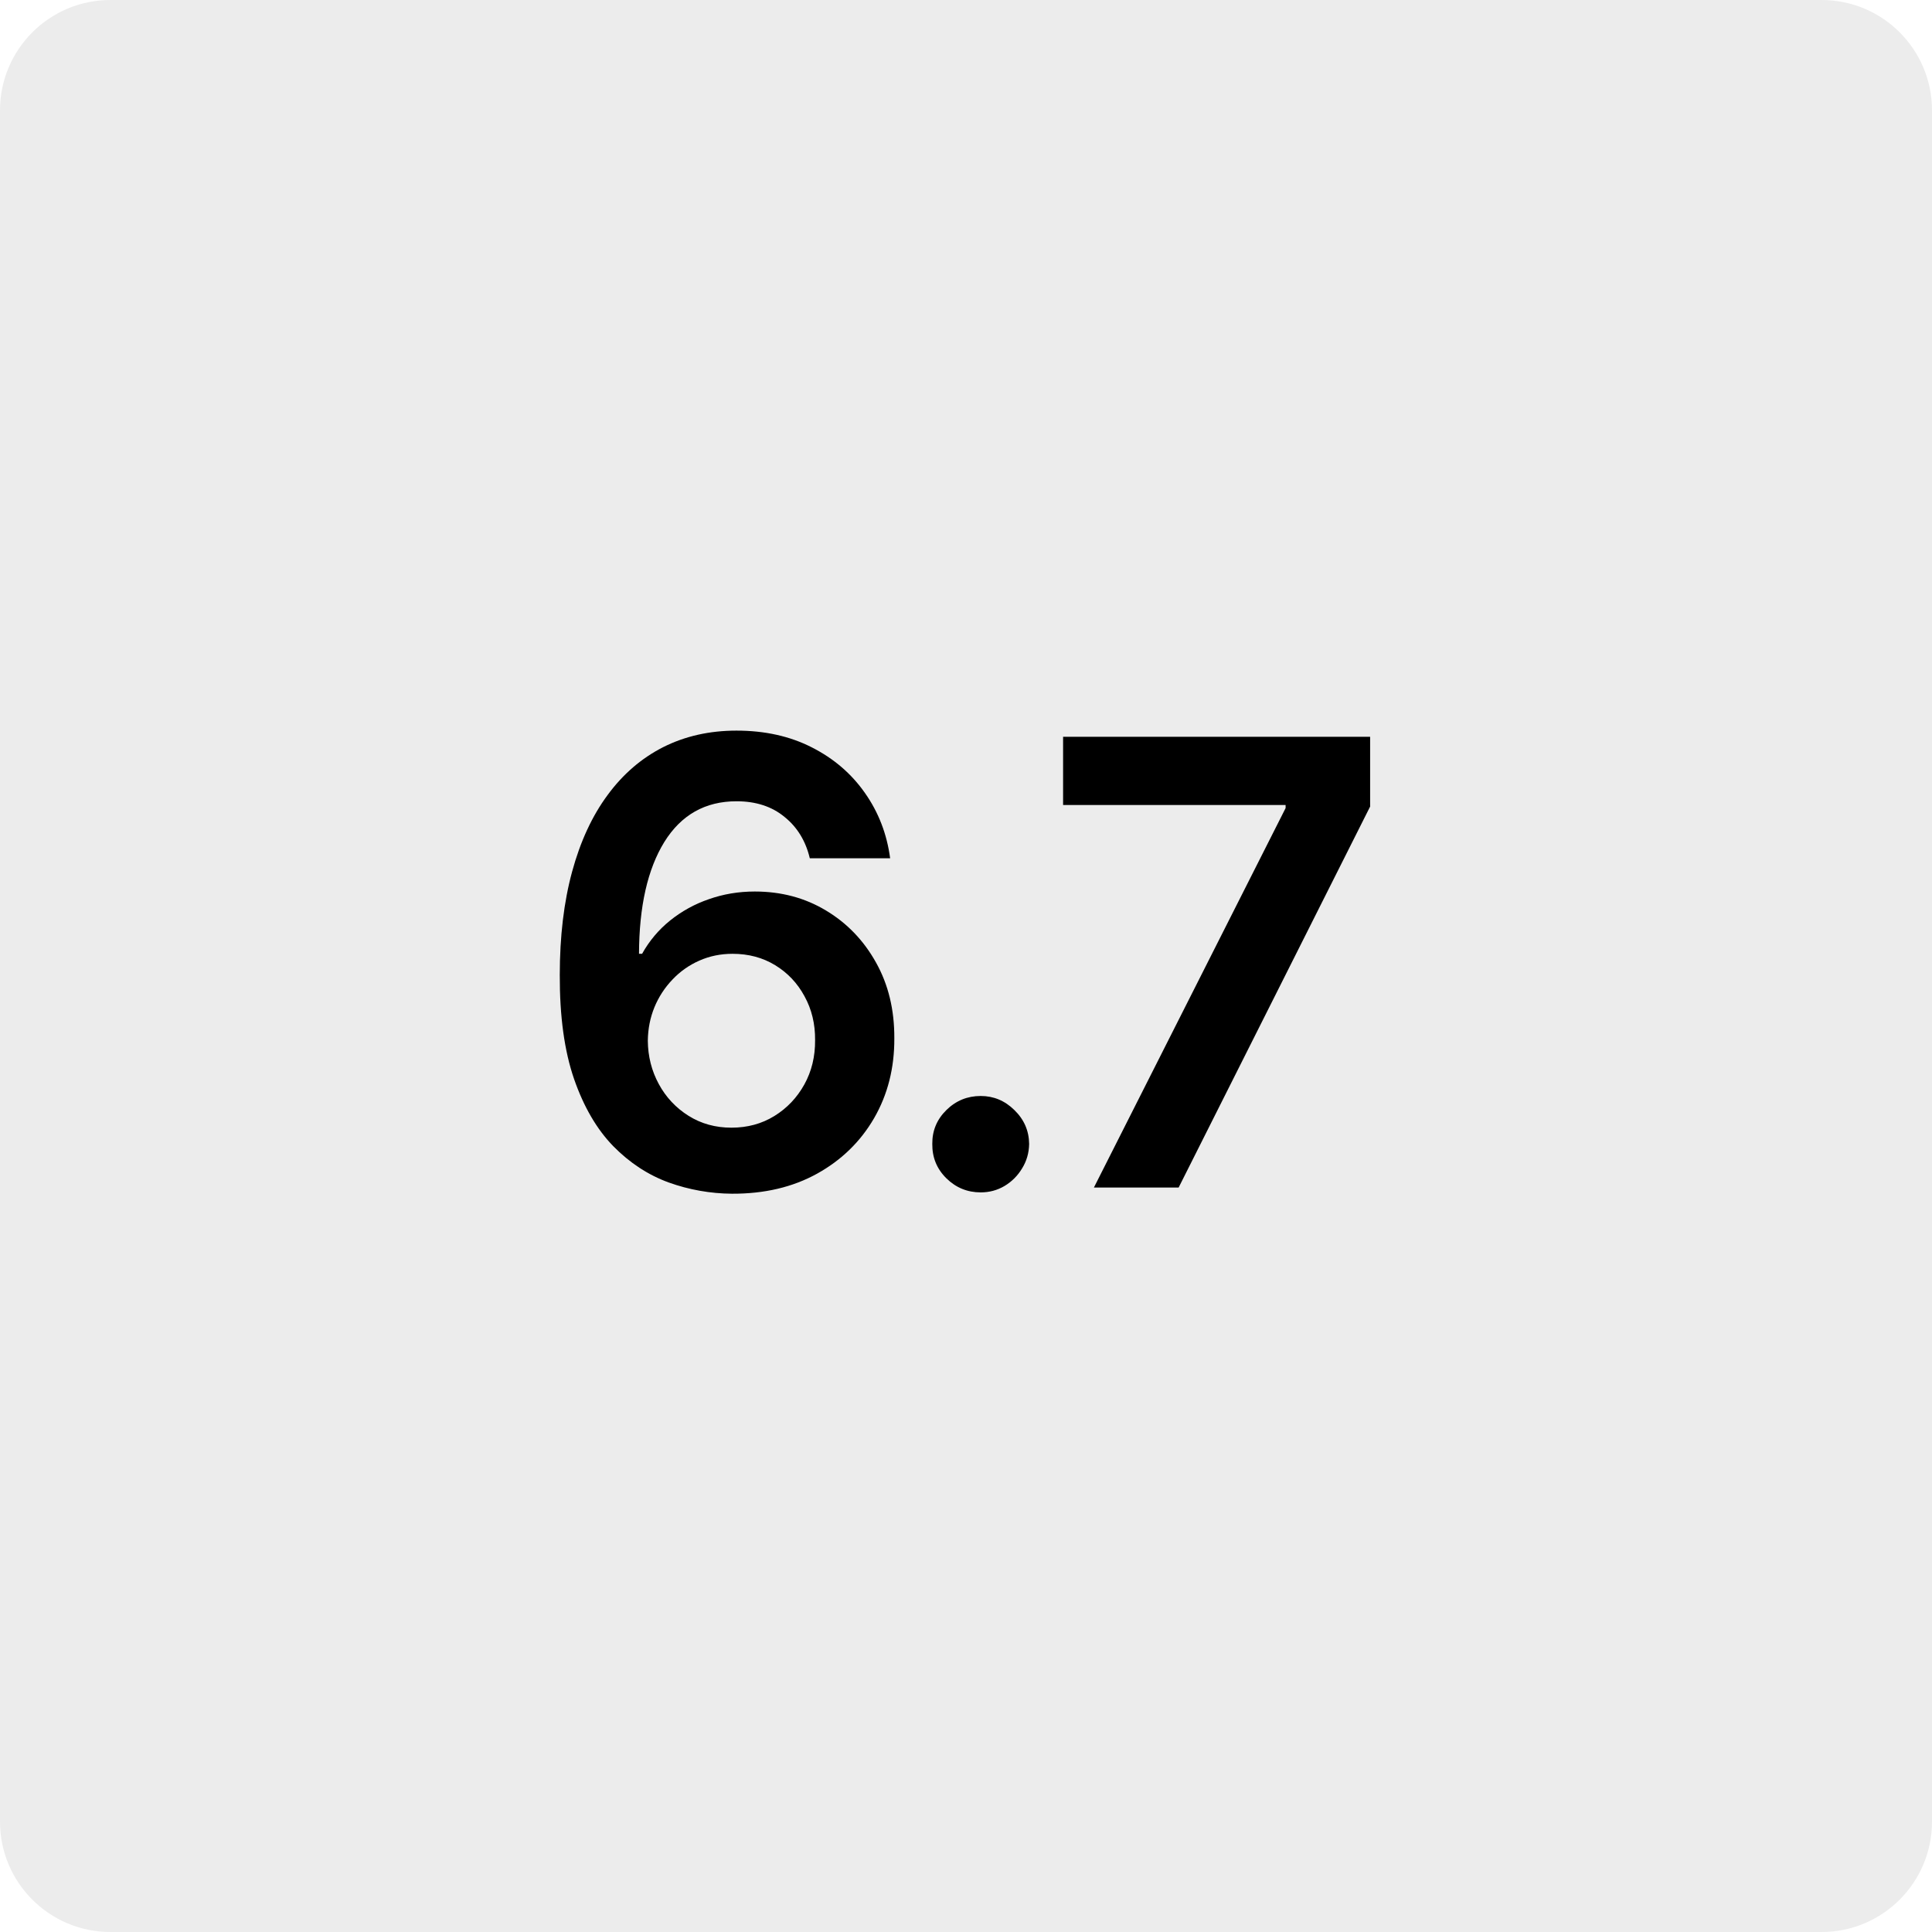
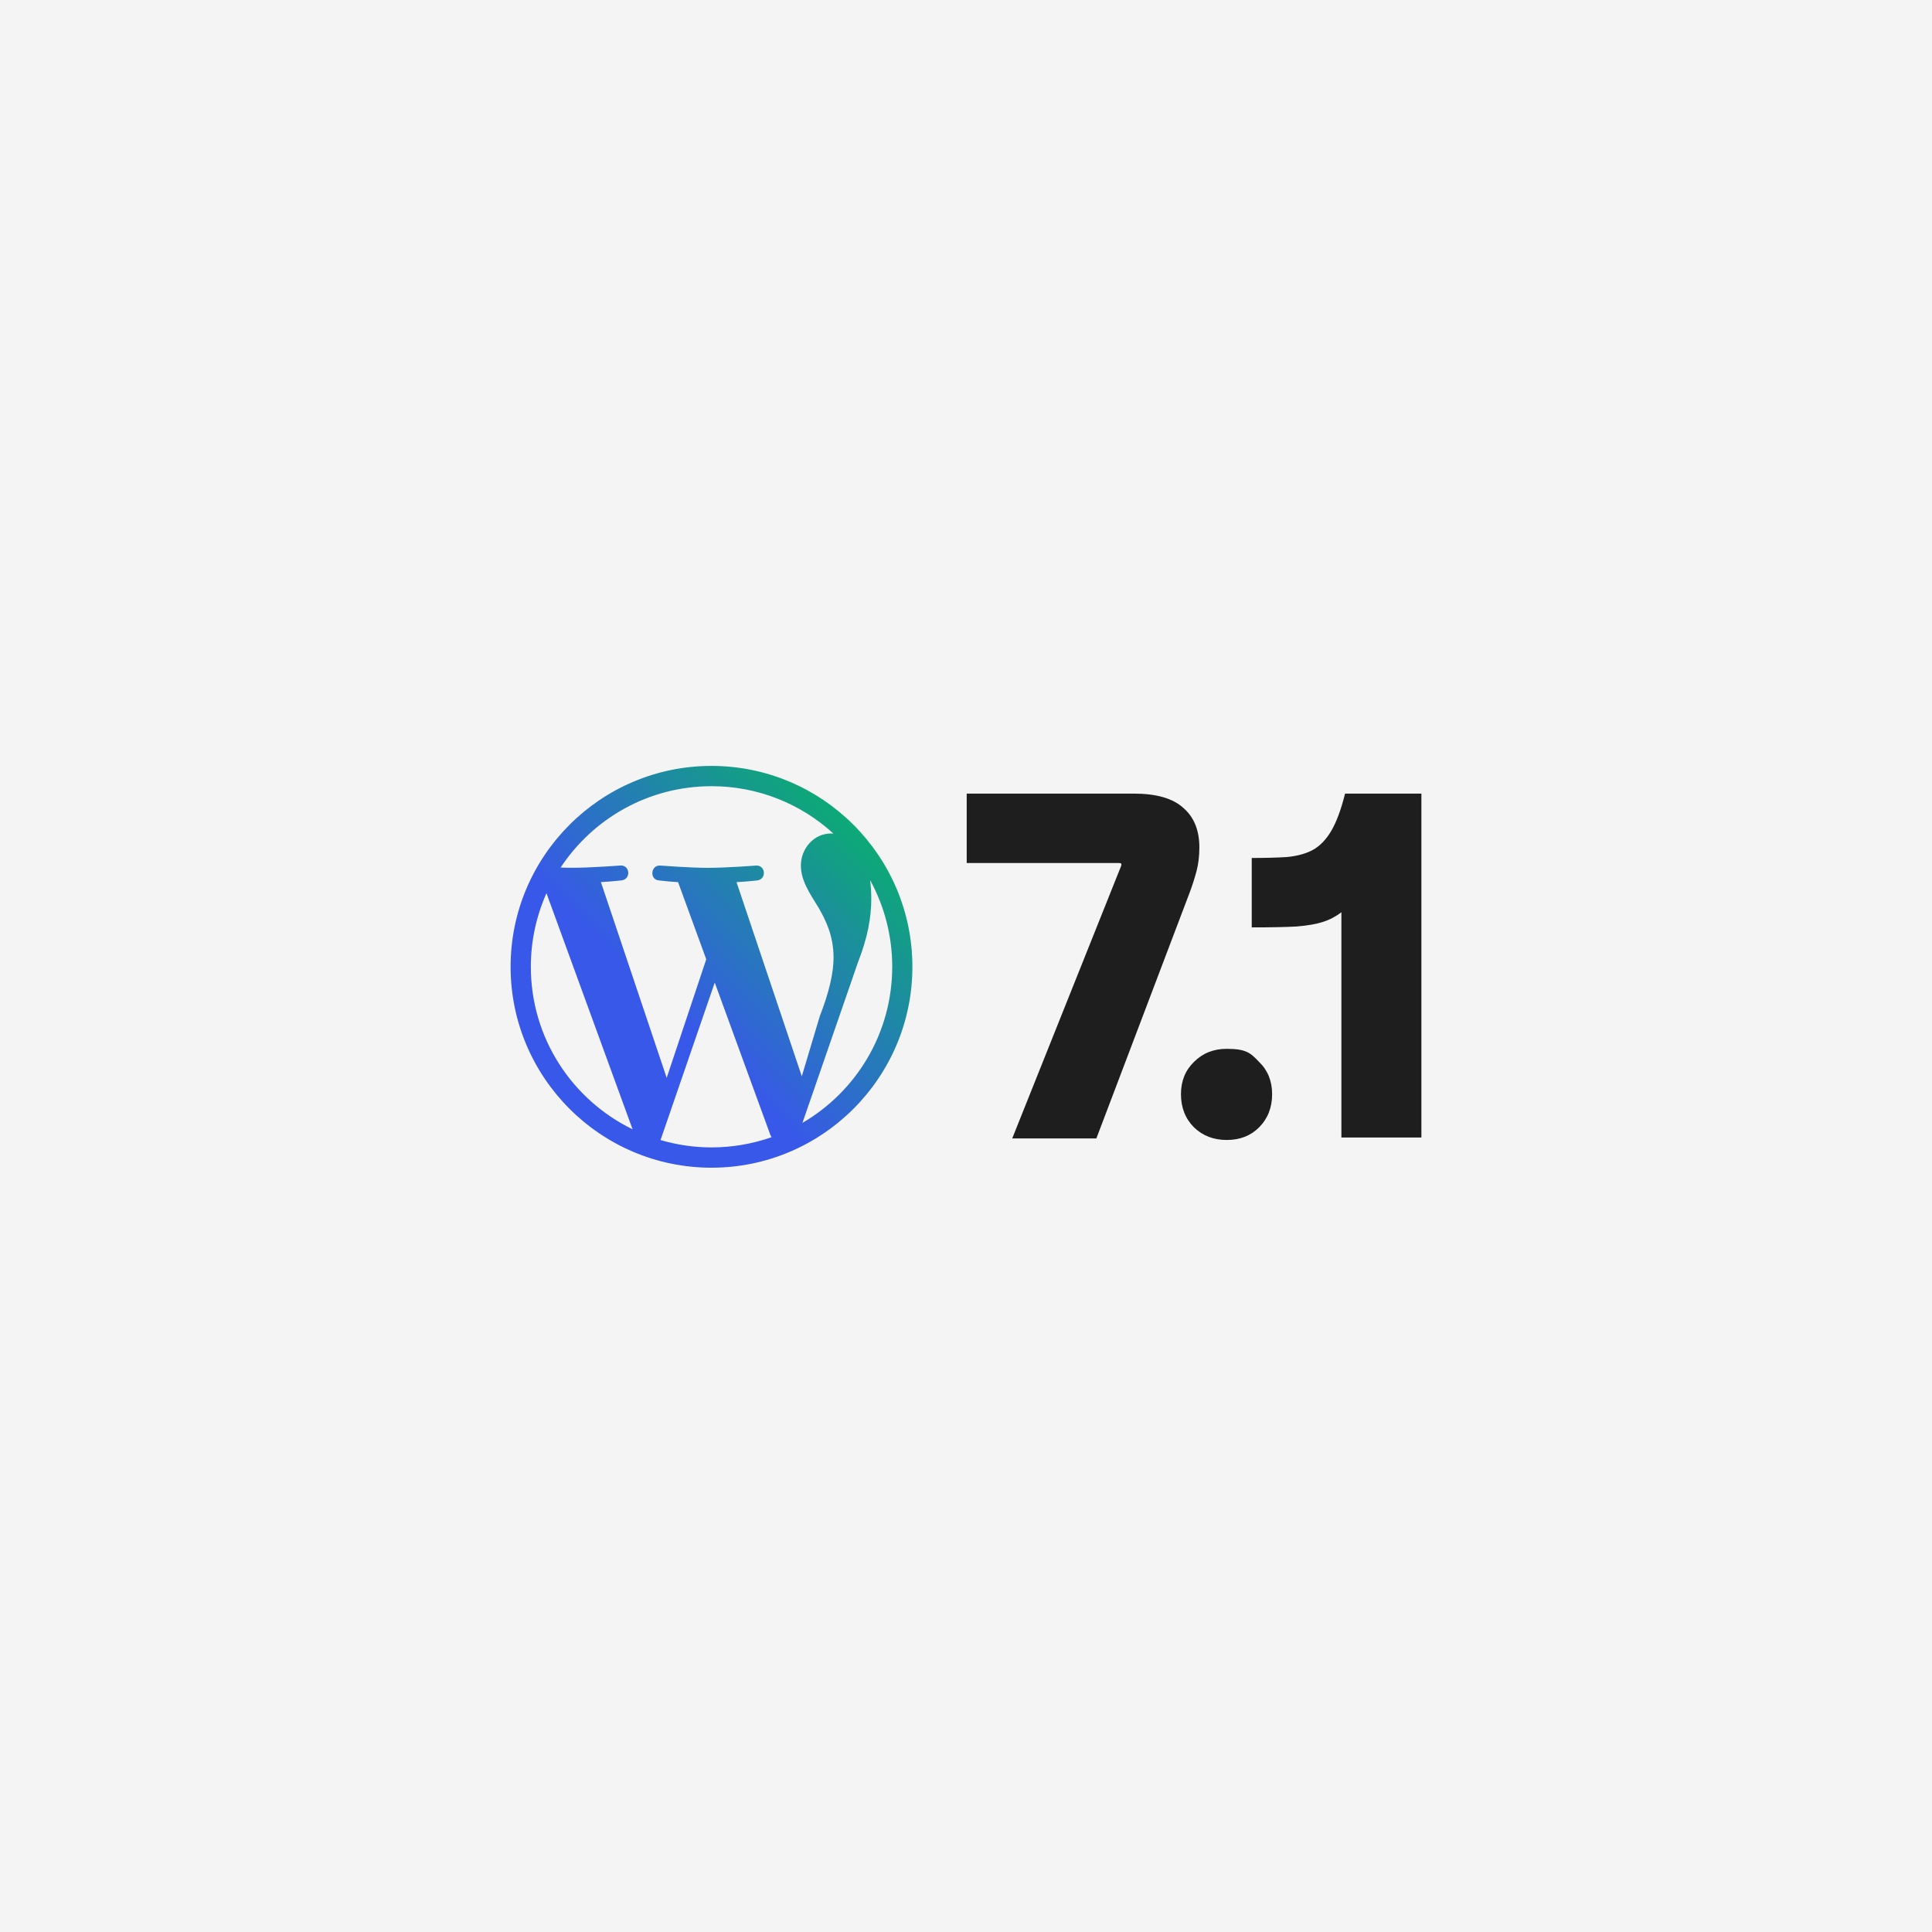
- <svg xmlns="http://www.w3.org/2000/svg" width="280" height="280" viewBox="0 0 280 280" fill="none">
-   <path fill="#ececec" d="M0 16C0 7.163 7.163 0 16 0h248c8.837 0 16 7.163 16 16v248c0 8.837-7.163 16-16 16H16c-8.837 0-16-7.163-16-16V16Z" />
-   <path fill="#000" d="M106.071 173.001a27.618 27.618 0 0 1-9.155-1.627c-2.977-1.085-5.656-2.839-8.038-5.263-2.382-2.446-4.274-5.689-5.678-9.729-1.403-4.062-2.094-9.091-2.073-15.088 0-5.593.595-10.58 1.786-14.96 1.191-4.381 2.903-8.081 5.136-11.101 2.232-3.041 4.923-5.359 8.07-6.954 3.168-1.594 6.709-2.392 10.622-2.392 4.104 0 7.741.808 10.909 2.424 3.19 1.617 5.763 3.828 7.719 6.635 1.957 2.786 3.169 5.933 3.637 9.442h-11.643c-.595-2.509-1.818-4.508-3.668-5.997-1.829-1.51-4.147-2.265-6.954-2.265-4.53 0-8.017 1.967-10.463 5.902-2.424 3.934-3.647 9.335-3.668 16.204h.447a16.367 16.367 0 0 1 4.05-4.817 18.509 18.509 0 0 1 5.615-3.094c2.105-.744 4.327-1.116 6.666-1.116 3.828 0 7.263.914 10.304 2.743 3.062 1.829 5.486 4.349 7.272 7.56 1.787 3.189 2.669 6.847 2.648 10.973.021 4.295-.957 8.155-2.935 11.579-1.977 3.402-4.731 6.081-8.261 8.038-3.53 1.956-7.645 2.924-12.345 2.903Zm-.064-9.57c2.318 0 4.392-.563 6.22-1.69 1.829-1.128 3.275-2.648 4.339-4.562 1.063-1.914 1.584-4.062 1.563-6.443.021-2.339-.49-4.455-1.532-6.348-1.02-1.893-2.434-3.392-4.242-4.498-1.808-1.105-3.87-1.658-6.188-1.658-1.723 0-3.328.329-4.817.989a11.96 11.96 0 0 0-3.891 2.743 12.863 12.863 0 0 0-2.616 4.019c-.617 1.51-.936 3.126-.957 4.848.021 2.276.553 4.37 1.595 6.284a12.25 12.25 0 0 0 4.306 4.594c1.829 1.148 3.902 1.722 6.22 1.722Zm36.125 9.378c-1.935 0-3.593-.68-4.976-2.041-1.382-1.361-2.062-3.02-2.041-4.976-.021-1.914.659-3.552 2.041-4.913 1.383-1.361 3.041-2.041 4.976-2.041 1.872 0 3.499.68 4.881 2.041 1.403 1.361 2.116 2.999 2.137 4.913-.021 1.297-.362 2.477-1.021 3.54a7.32 7.32 0 0 1-2.552 2.552c-1.042.617-2.19.925-3.445.925Zm16.405-.702 27.783-54.992v-.446h-32.249v-9.889h44.498v10.112l-27.752 55.215h-12.28Z" />
+ <svg xmlns="http://www.w3.org/2000/svg" width="280" height="280" fill="none">
+   <linearGradient id="c" x1="132.23" x2="73.999" y1="111.81" y2="170.04" gradientUnits="userSpaceOnUse">
+     <stop offset="0" stop-color="#00c253" />
+     <stop offset=".6" stop-color="#3858e9" />
+   </linearGradient>
+   <clipPath id="a">
+     <path d="M0 0h280v280H0z" />
+   </clipPath>
+   <g clip-path="url(#a)">
+     <path fill="#f4f4f4" d="M0 0h280v280H0z" />
+     <path fill="url(#c)" d="M74 140.117c0 16.053 13.062 29.115 29.115 29.115s29.116-13.062 29.116-29.115c0-16.054-13.054-29.116-29.116-29.116S74 124.063 74 140.117m17.689 23.555c-8.741-4.247-14.756-13.195-14.756-23.564 0-3.792.818-7.394 2.264-10.658l12.484 34.222zm11.435 2.619c-2.57 0-5.048-.38-7.395-1.066l7.857-22.82 8.047 22.043c.05.132.116.248.19.364a26.4 26.4 0 0 1-8.691 1.479zm21.159-26.67c1.487-3.735 1.991-6.717 1.991-9.378 0-.958-.066-1.859-.174-2.693a26.07 26.07 0 0 1 3.206 12.558c0 9.659-5.23 18.086-13.013 22.63l7.998-23.117zm-3.487-18.805c-.116-.008-.223-.024-.33-.024-2.578 0-4.396 2.239-4.396 4.643 0 2.156 1.239 3.982 2.578 6.138.991 1.744 2.156 3.983 2.156 7.222 0 2.247-.661 5.064-1.991 8.468l-2.611 8.725-9.46-28.141c1.578-.082 2.991-.248 2.991-.248 1.405-.165 1.239-2.239-.165-2.156 0 0-4.238.331-6.981.331-2.578 0-6.9-.331-6.9-.331-1.412-.083-1.577 2.074-.164 2.156 0 0 1.338.166 2.75.248l4.082 11.179-5.734 17.185-9.534-28.372c1.586-.083 2.99-.248 2.99-.248 1.405-.165 1.24-2.239-.164-2.156 0 0-4.239.33-6.982.33-.487 0-1.074-.008-1.685-.033 4.693-7.097 12.732-11.79 21.878-11.79a26.04 26.04 0 0 1 17.672 6.882z" />
+     <g fill="#1e1e1e">
+       <path d="M194.405 164.858v-32.652a8.5 8.5 0 0 1-2.665 1.4q-1.4.466-3.799.666-2.331.133-6.53.133v-10.062q2.933 0 5.064-.133 2.199-.2 3.732-1 1.6-.866 2.732-2.798 1.133-1.933 1.999-5.398H206v49.844zM177.792 165.213q-2.863 0-4.751-1.829-1.887-1.897-1.887-4.81 0-2.845 1.887-4.674 1.888-1.897 4.751-1.897c2.863 0 3.471.632 4.685 1.897q1.888 1.828 1.888 4.674 0 2.913-1.888 4.81-1.821 1.829-4.685 1.829M146.699 164.991l15.793-39.515q.133-.4-.266-.4h-22.123v-10.062h24.188q4.932 0 7.197 2.066 2.332 2 2.332 5.731 0 1.865-.4 3.398a32 32 0 0 1-.999 3.132l-13.527 35.65z" />
+     </g>
+   </g>
</svg>
